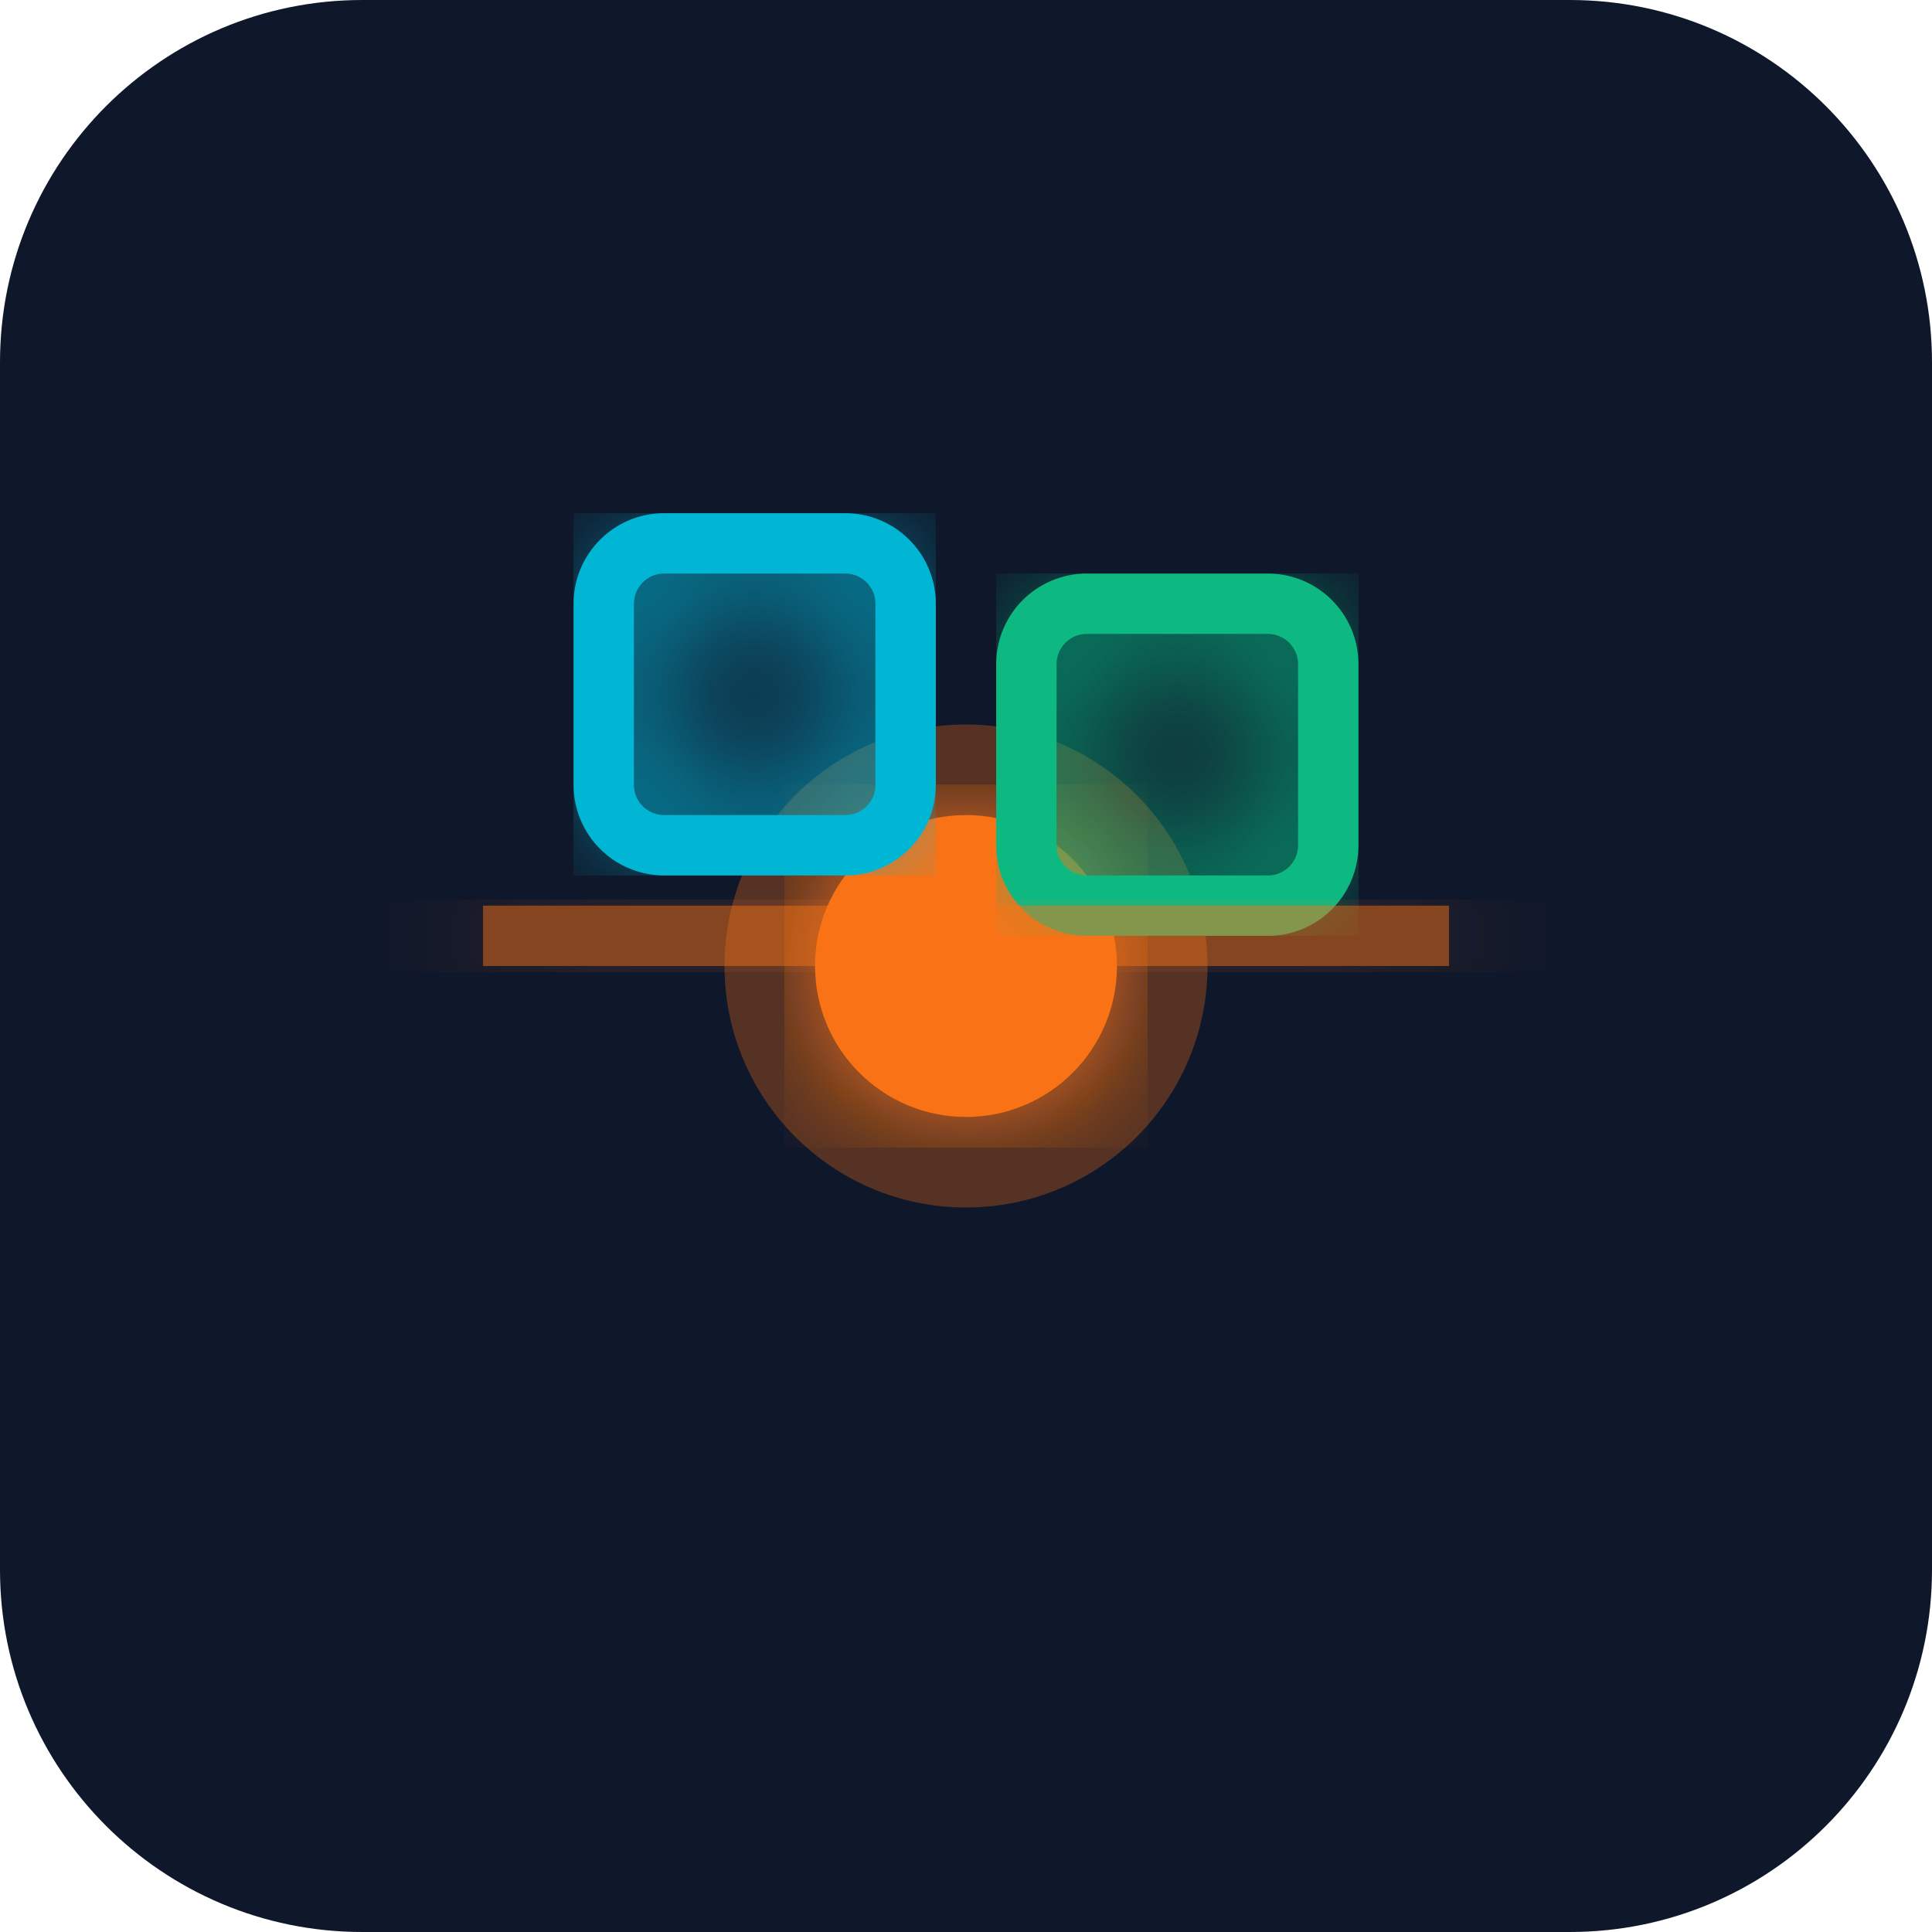
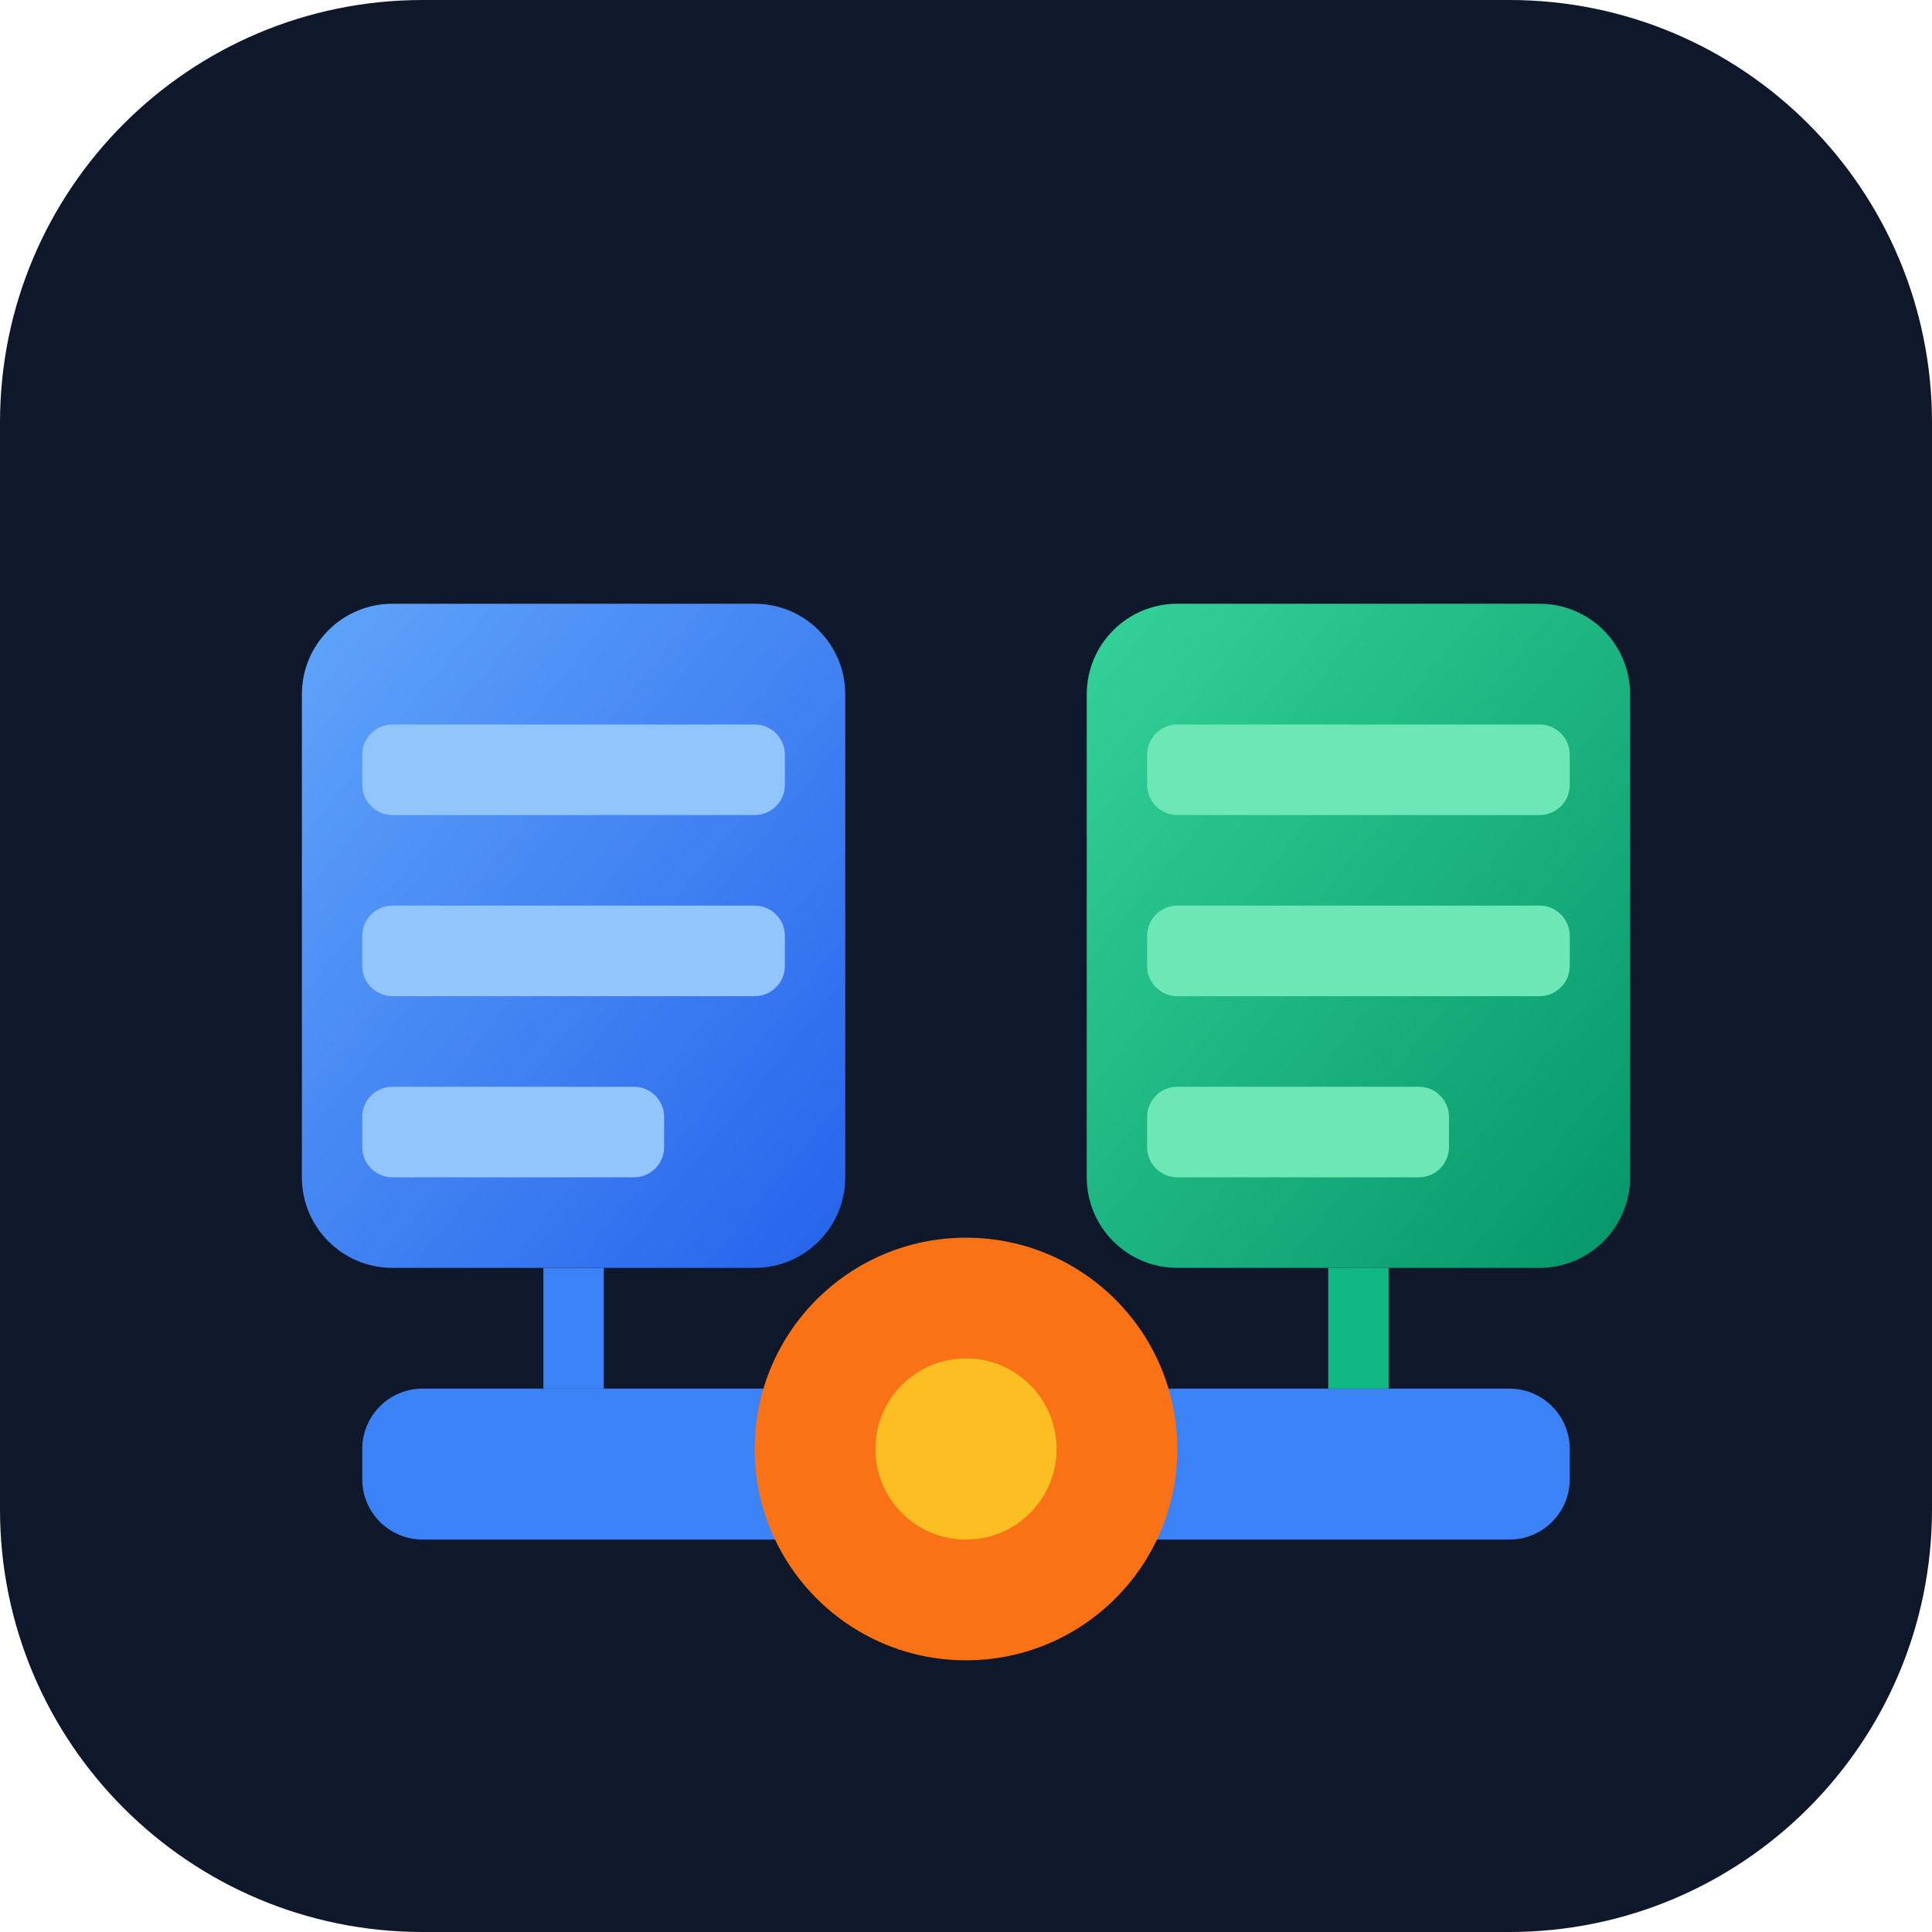
<svg xmlns="http://www.w3.org/2000/svg" viewBox="0 0 64 64">
  <defs>
-     <filter id="glow">
-       <feGaussianBlur stdDeviation="2" result="coloredBlur" />
-       <feMerge>
-         <feMergeNode in="coloredBlur" />
-         <feMergeNode in="SourceGraphic" />
-       </feMerge>
-     </filter>
+     <linearGradient id="fav-blue" x1="0%" y1="0%" x2="100%" y2="100%">
+       <stop offset="0%" style="stop-color:#60a5fa;stop-opacity:1" />
+       <stop offset="100%" style="stop-color:#2563eb;stop-opacity:1" />
+     </linearGradient>
+     <linearGradient id="fav-green" x1="0%" y1="0%" x2="100%" y2="100%">
+       <stop offset="0%" style="stop-color:#34d399;stop-opacity:1" />
+       <stop offset="100%" style="stop-color:#059669;stop-opacity:1" />
+     </linearGradient>
  </defs>
-   <rect width="64" height="64" rx="12" fill="#0f172a" />
-   <circle cx="32" cy="32" r="8" fill="#f97316" opacity="0.3" />
-   <circle cx="32" cy="32" r="5" fill="#f97316" filter="url(#glow)" />
-   <rect x="20" y="18" width="10" height="10" rx="2" fill="#06b6d4" opacity="0.2" />
-   <rect x="20" y="18" width="10" height="10" rx="2" fill="none" stroke="#06b6d4" stroke-width="2" filter="url(#glow)" />
-   <rect x="34" y="20" width="10" height="10" rx="2" fill="#10b981" opacity="0.2" />
-   <rect x="34" y="20" width="10" height="10" rx="2" fill="none" stroke="#10b981" stroke-width="2" filter="url(#glow)" />
-   <line x1="25" y1="28" x2="25" y2="30" stroke="#06b6d4" stroke-width="2" filter="url(#glow)" />
-   <line x1="39" y1="30" x2="39" y2="32" stroke="#10b981" stroke-width="2" filter="url(#glow)" />
-   <rect x="16" y="30" width="32" height="2" fill="#f97316" opacity="0.5" filter="url(#glow)" />
+   <rect width="64" height="64" rx="14" fill="#0f172a" />
+   <rect x="10" y="20" width="18" height="22" rx="3" fill="url(#fav-blue)" />
+   <rect x="12" y="24" width="14" height="3" rx="1" fill="#93c5fd" />
+   <rect x="12" y="30" width="14" height="3" rx="1" fill="#93c5fd" />
+   <rect x="12" y="36" width="10" height="3" rx="1" fill="#93c5fd" />
+   <rect x="36" y="20" width="18" height="22" rx="3" fill="url(#fav-green)" />
+   <rect x="38" y="24" width="14" height="3" rx="1" fill="#6ee7b7" />
+   <rect x="38" y="30" width="14" height="3" rx="1" fill="#6ee7b7" />
+   <rect x="38" y="36" width="10" height="3" rx="1" fill="#6ee7b7" />
+   <rect x="12" y="46" width="40" height="5" rx="2" fill="#3b82f6" />
+   <circle cx="32" cy="48" r="7" fill="#f97316" />
+   <circle cx="32" cy="48" r="3" fill="#fbbf24" />
+   <rect x="18" y="42" width="2" height="4" fill="#3b82f6" />
+   <rect x="44" y="42" width="2" height="4" fill="#10b981" />
</svg>
